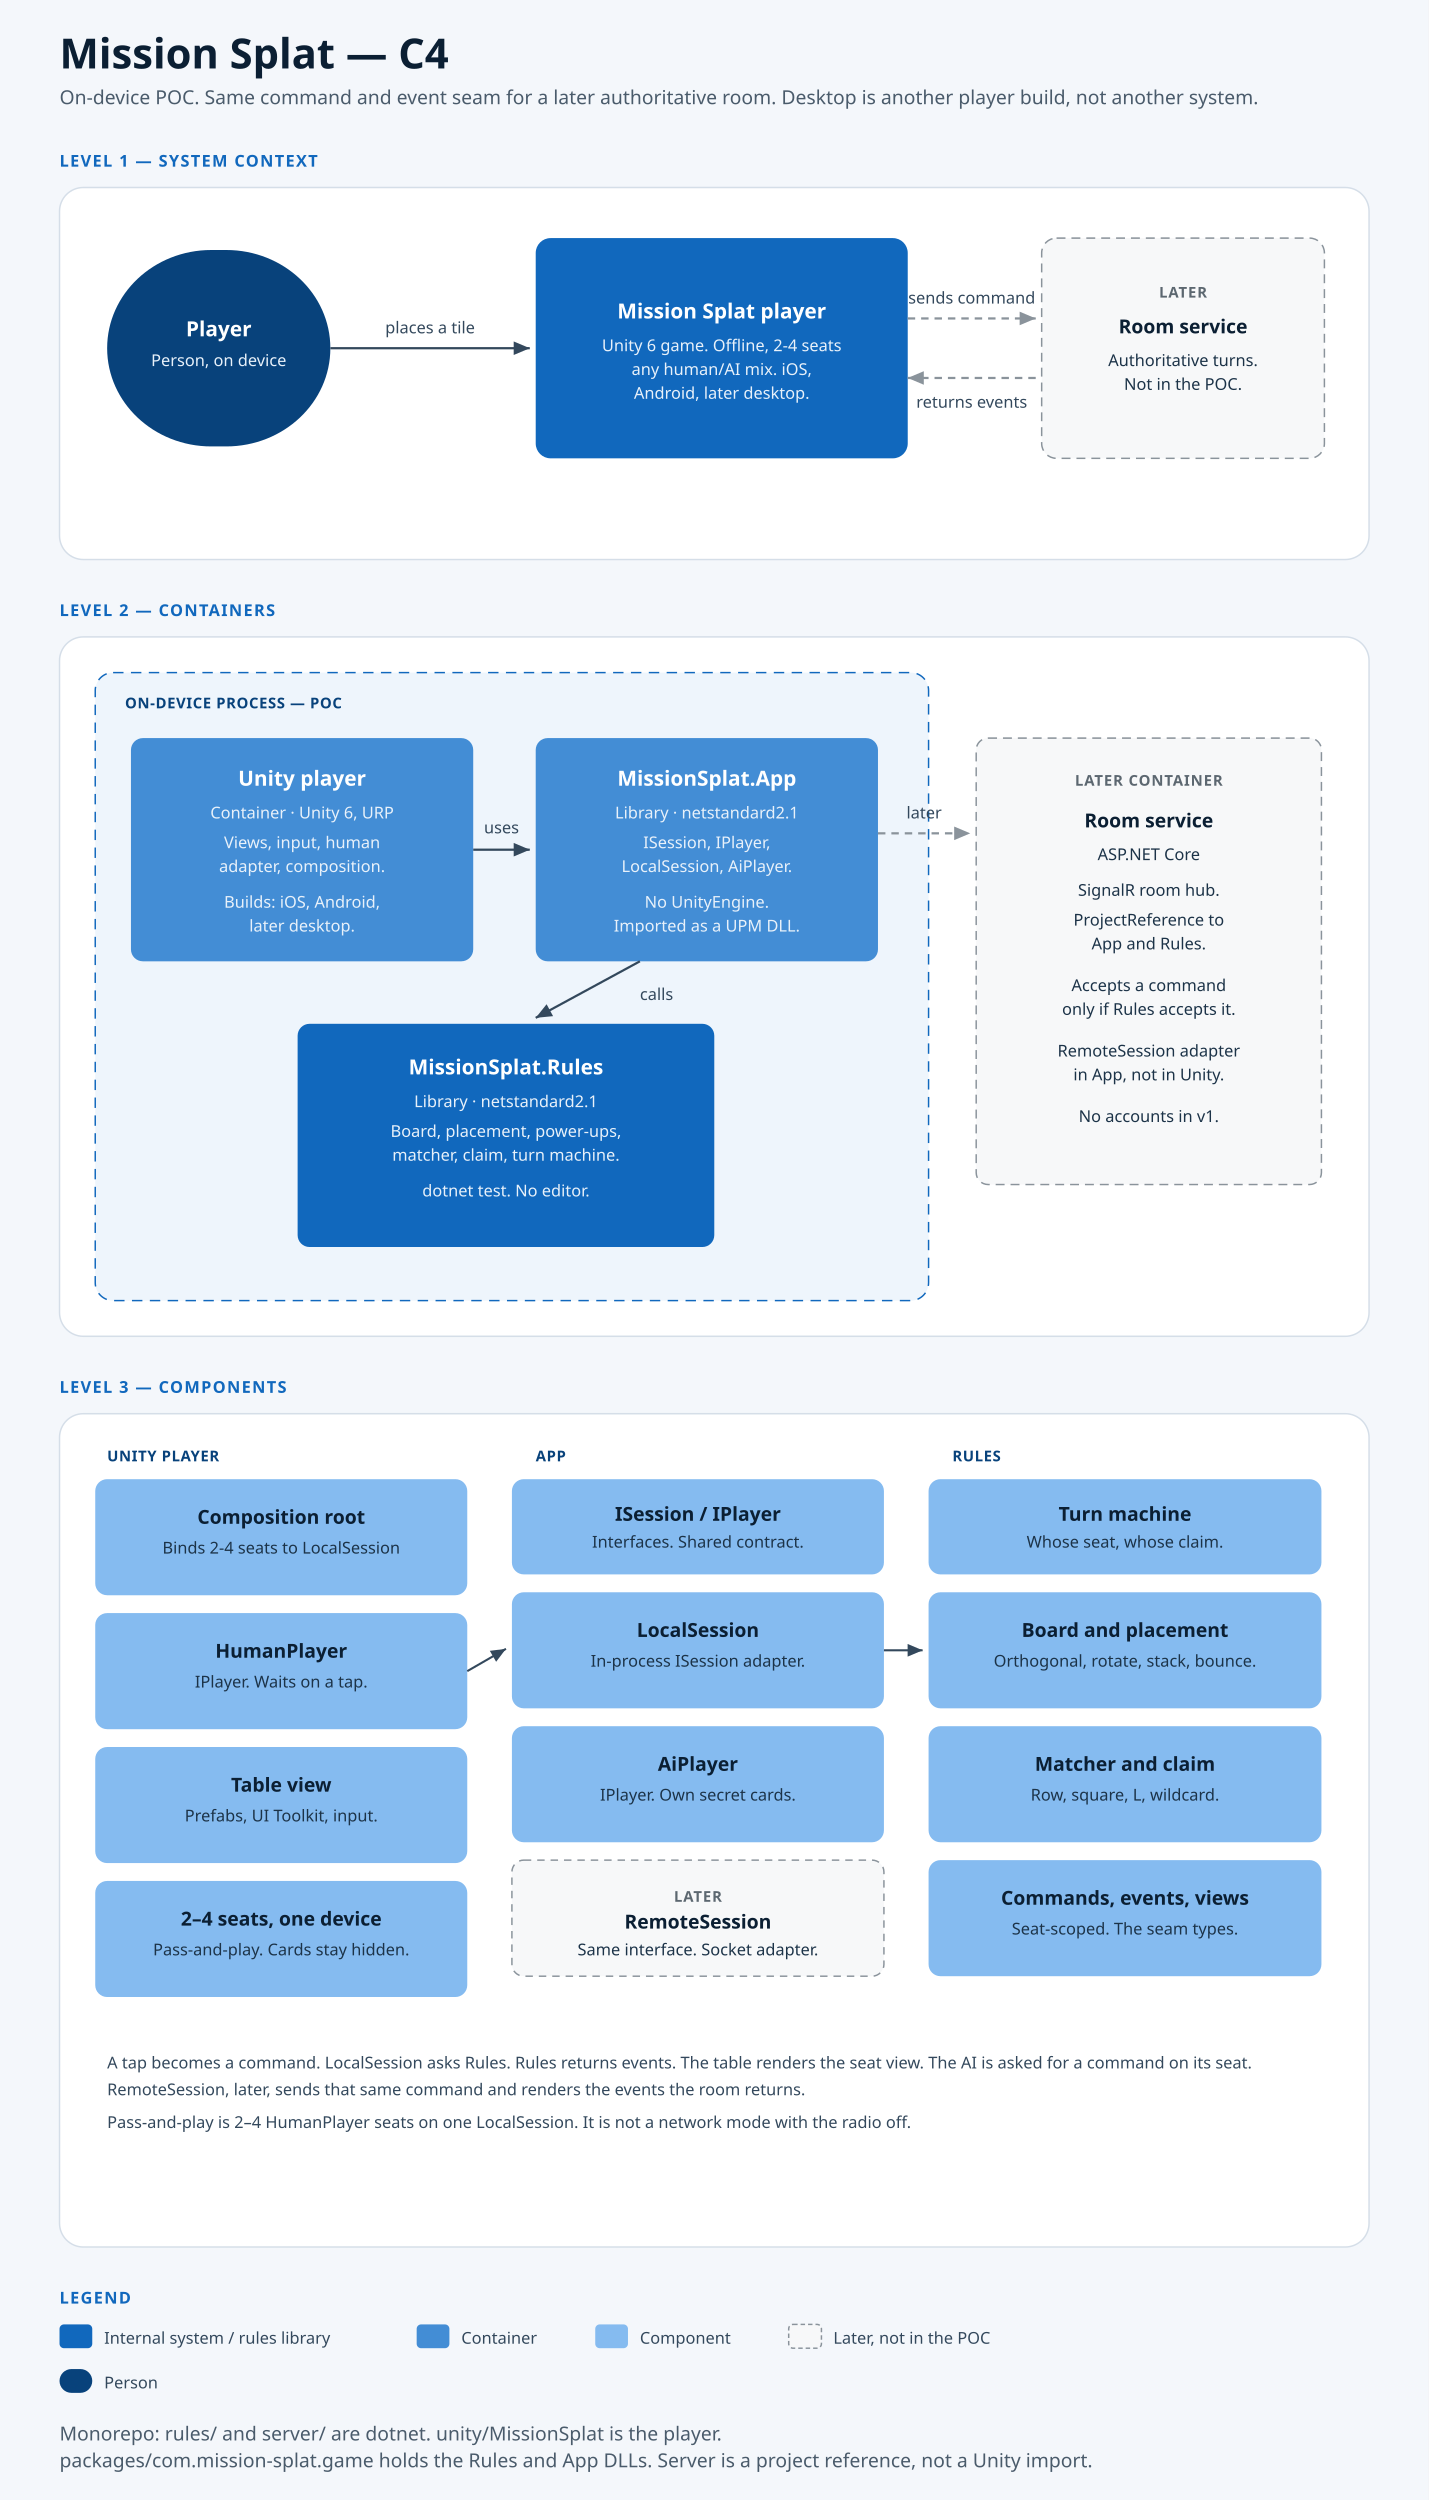
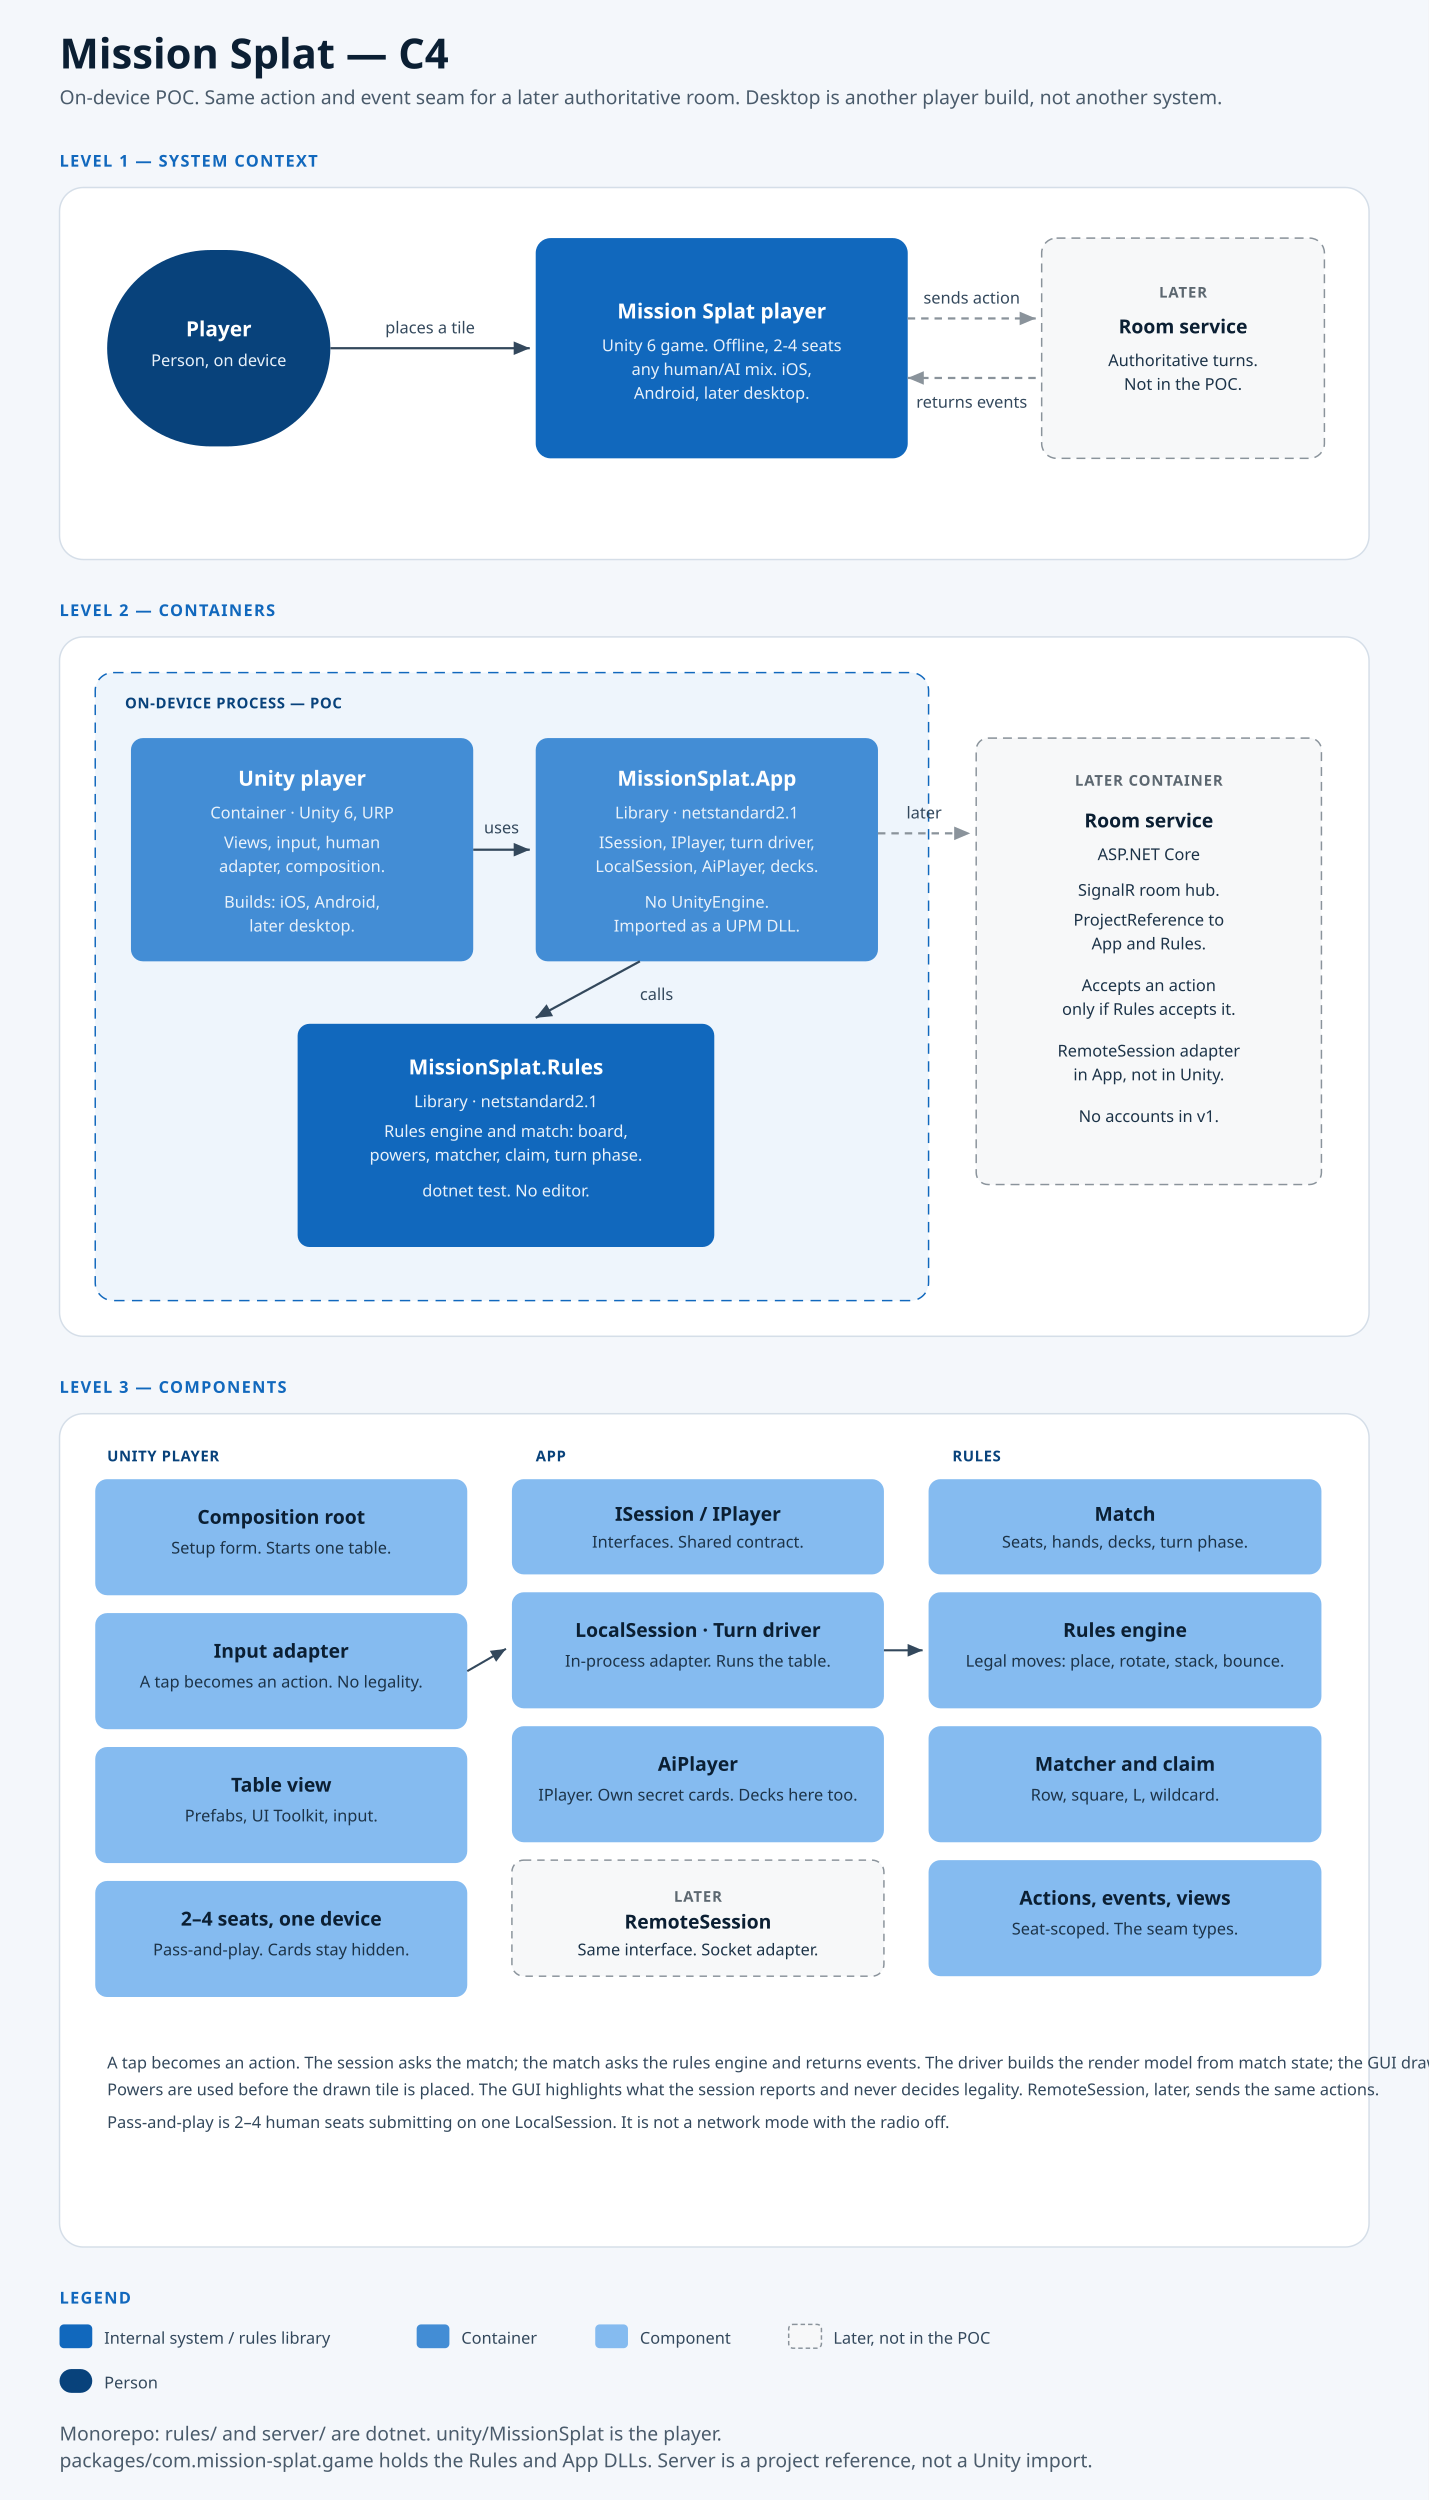
<svg xmlns="http://www.w3.org/2000/svg" viewBox="0 0 960 1680" width="960" height="1680" role="img" aria-labelledby="title desc">
  <defs>
    <style>
      .h1 { font: 700 28px system-ui, Segoe UI, sans-serif; fill: #0b1f33; }
      .h2 { font: 700 16px system-ui, Segoe UI, sans-serif; fill: #0b1f33; }
      .sub { font: 400 13px system-ui, Segoe UI, sans-serif; fill: #4a5b6b; }
      .box-title { font: 700 14px system-ui, Segoe UI, sans-serif; fill: #fff; }
      .box-title-dark { font: 700 13px system-ui, Segoe UI, sans-serif; fill: #0b1f33; }
      .box-body { font: 400 11px system-ui, Segoe UI, sans-serif; fill: #e8f1fa; }
      .box-body-dark { font: 400 11px system-ui, Segoe UI, sans-serif; fill: #1c3348; }
      .tag { font: 700 10px system-ui, Segoe UI, sans-serif; fill: #08427b; letter-spacing: .04em; }
      .rel { font: 400 11px system-ui, Segoe UI, sans-serif; fill: #33485c; }
      .level { font: 700 11px system-ui, Segoe UI, sans-serif; fill: #1168bd; letter-spacing: .08em; }
      .future { font: 700 10px system-ui, Segoe UI, sans-serif; fill: #5c6770; letter-spacing: .06em; }
    </style>
    <marker id="arrow" viewBox="0 0 10 10" refX="9" refY="5" markerWidth="8" markerHeight="8" orient="auto-start-reverse">
      <path d="M 0 1.2 L 9 5 L 0 8.8 z" fill="#33485c" />
    </marker>
    <marker id="arrow-future" viewBox="0 0 10 10" refX="9" refY="5" markerWidth="8" markerHeight="8" orient="auto-start-reverse">
      <path d="M 0 1.2 L 9 5 L 0 8.8 z" fill="#8a939b" />
    </marker>
  </defs>
  <rect width="960" height="1680" fill="#f4f7fb" />
  <text x="40" y="46" class="h1">Mission Splat — C4</text>
-   <text x="40" y="70" class="sub">On-device POC. Same command and event seam for a later authoritative room. Desktop is another player build, not another system.</text>
+   <text x="40" y="70" class="sub">On-device POC. Same action and event seam for a later authoritative room. Desktop is another player build, not another system.</text>
  <text x="40" y="112" class="level">LEVEL 1 — SYSTEM CONTEXT</text>
  <rect x="40" y="126" width="880" height="250" rx="16" fill="#fff" stroke="#d5dee8" />
  <rect x="72" y="168" width="150" height="132" rx="70" fill="#08427b" />
  <text x="147" y="226" text-anchor="middle" class="box-title">Player</text>
  <text x="147" y="246" text-anchor="middle" class="box-body">Person, on device</text>
  <rect x="360" y="160" width="250" height="148" rx="10" fill="#1168bd" />
  <text x="485" y="214" text-anchor="middle" class="box-title">Mission Splat player</text>
  <text x="485" y="236" text-anchor="middle" class="box-body">Unity 6 game. Offline, 2-4 seats</text>
  <text x="485" y="252" text-anchor="middle" class="box-body">any human/AI mix. iOS,</text>
  <text x="485" y="268" text-anchor="middle" class="box-body">Android, later desktop.</text>
  <rect x="700" y="160" width="190" height="148" rx="10" fill="#f7f8f9" stroke="#8a939b" stroke-dasharray="6 4" />
  <text x="795" y="200" text-anchor="middle" class="future">LATER</text>
  <text x="795" y="224" text-anchor="middle" class="box-title-dark">Room service</text>
  <text x="795" y="246" text-anchor="middle" class="box-body-dark">Authoritative turns.</text>
  <text x="795" y="262" text-anchor="middle" class="box-body-dark">Not in the POC.</text>
  <line x1="222" y1="234" x2="356" y2="234" stroke="#33485c" stroke-width="1.5" marker-end="url(#arrow)" />
  <text x="289" y="224" text-anchor="middle" class="rel">places a tile</text>
  <line x1="610" y1="214" x2="696" y2="214" stroke="#8a939b" stroke-width="1.5" stroke-dasharray="5 4" marker-end="url(#arrow-future)" />
-   <text x="653" y="204" text-anchor="middle" class="rel">sends command</text>
+   <text x="653" y="204" text-anchor="middle" class="rel">sends action</text>
  <line x1="696" y1="254" x2="610" y2="254" stroke="#8a939b" stroke-width="1.5" stroke-dasharray="5 4" marker-end="url(#arrow-future)" />
  <text x="653" y="274" text-anchor="middle" class="rel">returns events</text>
  <text x="40" y="414" class="level">LEVEL 2 — CONTAINERS</text>
  <rect x="40" y="428" width="880" height="470" rx="16" fill="#fff" stroke="#d5dee8" />
  <rect x="64" y="452" width="560" height="422" rx="12" fill="#eef5fc" stroke="#1168bd" stroke-dasharray="7 5" />
  <text x="84" y="476" class="tag">ON-DEVICE PROCESS — POC</text>
  <rect x="88" y="496" width="230" height="150" rx="8" fill="#438dd5" />
  <text x="203" y="528" text-anchor="middle" class="box-title">Unity player</text>
  <text x="203" y="550" text-anchor="middle" class="box-body">Container · Unity 6, URP</text>
  <text x="203" y="570" text-anchor="middle" class="box-body">Views, input, human</text>
  <text x="203" y="586" text-anchor="middle" class="box-body">adapter, composition.</text>
  <text x="203" y="610" text-anchor="middle" class="box-body">Builds: iOS, Android,</text>
  <text x="203" y="626" text-anchor="middle" class="box-body">later desktop.</text>
  <rect x="360" y="496" width="230" height="150" rx="8" fill="#438dd5" />
  <text x="475" y="528" text-anchor="middle" class="box-title">MissionSplat.App</text>
  <text x="475" y="550" text-anchor="middle" class="box-body">Library · netstandard2.1</text>
-   <text x="475" y="570" text-anchor="middle" class="box-body">ISession, IPlayer,</text>
-   <text x="475" y="586" text-anchor="middle" class="box-body">LocalSession, AiPlayer.</text>
+   <text x="475" y="570" text-anchor="middle" class="box-body">ISession, IPlayer, turn driver,</text>
+   <text x="475" y="586" text-anchor="middle" class="box-body">LocalSession, AiPlayer, decks.</text>
  <text x="475" y="610" text-anchor="middle" class="box-body">No UnityEngine.</text>
  <text x="475" y="626" text-anchor="middle" class="box-body">Imported as a UPM DLL.</text>
  <rect x="200" y="688" width="280" height="150" rx="8" fill="#1168bd" />
  <text x="340" y="722" text-anchor="middle" class="box-title">MissionSplat.Rules</text>
  <text x="340" y="744" text-anchor="middle" class="box-body">Library · netstandard2.1</text>
-   <text x="340" y="764" text-anchor="middle" class="box-body">Board, placement, power-ups,</text>
-   <text x="340" y="780" text-anchor="middle" class="box-body">matcher, claim, turn machine.</text>
+   <text x="340" y="764" text-anchor="middle" class="box-body">Rules engine and match: board,</text>
+   <text x="340" y="780" text-anchor="middle" class="box-body">powers, matcher, claim, turn phase.</text>
  <text x="340" y="804" text-anchor="middle" class="box-body">dotnet test. No editor.</text>
  <line x1="318" y1="571" x2="356" y2="571" stroke="#33485c" stroke-width="1.5" marker-end="url(#arrow)" />
  <text x="337" y="560" text-anchor="middle" class="rel">uses</text>
  <line x1="430" y1="646" x2="360" y2="684" stroke="#33485c" stroke-width="1.5" marker-end="url(#arrow)" />
  <text x="430" y="672" class="rel">calls</text>
  <rect x="656" y="496" width="232" height="300" rx="8" fill="#f7f8f9" stroke="#8a939b" stroke-dasharray="6 4" />
  <text x="772" y="528" text-anchor="middle" class="future">LATER CONTAINER</text>
  <text x="772" y="556" text-anchor="middle" class="box-title-dark">Room service</text>
  <text x="772" y="578" text-anchor="middle" class="box-body-dark">ASP.NET Core</text>
  <text x="772" y="602" text-anchor="middle" class="box-body-dark">SignalR room hub.</text>
  <text x="772" y="622" text-anchor="middle" class="box-body-dark">ProjectReference to</text>
  <text x="772" y="638" text-anchor="middle" class="box-body-dark">App and Rules.</text>
-   <text x="772" y="666" text-anchor="middle" class="box-body-dark">Accepts a command</text>
+   <text x="772" y="666" text-anchor="middle" class="box-body-dark">Accepts an action</text>
  <text x="772" y="682" text-anchor="middle" class="box-body-dark">only if Rules accepts it.</text>
  <text x="772" y="710" text-anchor="middle" class="box-body-dark">RemoteSession adapter</text>
  <text x="772" y="726" text-anchor="middle" class="box-body-dark">in App, not in Unity.</text>
  <text x="772" y="754" text-anchor="middle" class="box-body-dark">No accounts in v1.</text>
  <line x1="590" y1="560" x2="652" y2="560" stroke="#8a939b" stroke-width="1.5" stroke-dasharray="5 4" marker-end="url(#arrow-future)" />
  <text x="621" y="550" text-anchor="middle" class="rel">later</text>
  <text x="40" y="936" class="level">LEVEL 3 — COMPONENTS</text>
  <rect x="40" y="950" width="880" height="560" rx="16" fill="#fff" stroke="#d5dee8" />
  <text x="72" y="982" class="tag">UNITY PLAYER</text>
  <rect x="64" y="994" width="250" height="78" rx="8" fill="#85bbf0" />
  <text x="189" y="1024" text-anchor="middle" class="box-title-dark">Composition root</text>
-   <text x="189" y="1044" text-anchor="middle" class="box-body-dark">Binds 2-4 seats to LocalSession</text>
+   <text x="189" y="1044" text-anchor="middle" class="box-body-dark">Setup form. Starts one table.</text>
  <rect x="64" y="1084" width="250" height="78" rx="8" fill="#85bbf0" />
-   <text x="189" y="1114" text-anchor="middle" class="box-title-dark">HumanPlayer</text>
-   <text x="189" y="1134" text-anchor="middle" class="box-body-dark">IPlayer. Waits on a tap.</text>
+   <text x="189" y="1114" text-anchor="middle" class="box-title-dark">Input adapter</text>
+   <text x="189" y="1134" text-anchor="middle" class="box-body-dark">A tap becomes an action. No legality.</text>
  <rect x="64" y="1174" width="250" height="78" rx="8" fill="#85bbf0" />
  <text x="189" y="1204" text-anchor="middle" class="box-title-dark">Table view</text>
  <text x="189" y="1224" text-anchor="middle" class="box-body-dark">Prefabs, UI Toolkit, input.</text>
  <rect x="64" y="1264" width="250" height="78" rx="8" fill="#85bbf0" />
  <text x="189" y="1294" text-anchor="middle" class="box-title-dark">2–4 seats, one device</text>
  <text x="189" y="1314" text-anchor="middle" class="box-body-dark">Pass-and-play. Cards stay hidden.</text>
  <text x="360" y="982" class="tag">APP</text>
  <rect x="344" y="994" width="250" height="64" rx="8" fill="#85bbf0" />
  <text x="469" y="1022" text-anchor="middle" class="box-title-dark">ISession / IPlayer</text>
  <text x="469" y="1040" text-anchor="middle" class="box-body-dark">Interfaces. Shared contract.</text>
  <rect x="344" y="1070" width="250" height="78" rx="8" fill="#85bbf0" />
-   <text x="469" y="1100" text-anchor="middle" class="box-title-dark">LocalSession</text>
-   <text x="469" y="1120" text-anchor="middle" class="box-body-dark">In-process ISession adapter.</text>
+   <text x="469" y="1100" text-anchor="middle" class="box-title-dark">LocalSession · Turn driver</text>
+   <text x="469" y="1120" text-anchor="middle" class="box-body-dark">In-process adapter. Runs the table.</text>
  <rect x="344" y="1160" width="250" height="78" rx="8" fill="#85bbf0" />
  <text x="469" y="1190" text-anchor="middle" class="box-title-dark">AiPlayer</text>
-   <text x="469" y="1210" text-anchor="middle" class="box-body-dark">IPlayer. Own secret cards.</text>
+   <text x="469" y="1210" text-anchor="middle" class="box-body-dark">IPlayer. Own secret cards. Decks here too.</text>
  <rect x="344" y="1250" width="250" height="78" rx="8" fill="#f7f8f9" stroke="#8a939b" stroke-dasharray="5 4" />
  <text x="469" y="1278" text-anchor="middle" class="future">LATER</text>
  <text x="469" y="1296" text-anchor="middle" class="box-title-dark">RemoteSession</text>
  <text x="469" y="1314" text-anchor="middle" class="box-body-dark">Same interface. Socket adapter.</text>
  <text x="640" y="982" class="tag">RULES</text>
  <rect x="624" y="994" width="264" height="64" rx="8" fill="#85bbf0" />
-   <text x="756" y="1022" text-anchor="middle" class="box-title-dark">Turn machine</text>
-   <text x="756" y="1040" text-anchor="middle" class="box-body-dark">Whose seat, whose claim.</text>
+   <text x="756" y="1022" text-anchor="middle" class="box-title-dark">Match</text>
+   <text x="756" y="1040" text-anchor="middle" class="box-body-dark">Seats, hands, decks, turn phase.</text>
  <rect x="624" y="1070" width="264" height="78" rx="8" fill="#85bbf0" />
-   <text x="756" y="1100" text-anchor="middle" class="box-title-dark">Board and placement</text>
-   <text x="756" y="1120" text-anchor="middle" class="box-body-dark">Orthogonal, rotate, stack, bounce.</text>
+   <text x="756" y="1100" text-anchor="middle" class="box-title-dark">Rules engine</text>
+   <text x="756" y="1120" text-anchor="middle" class="box-body-dark">Legal moves: place, rotate, stack, bounce.</text>
  <rect x="624" y="1160" width="264" height="78" rx="8" fill="#85bbf0" />
  <text x="756" y="1190" text-anchor="middle" class="box-title-dark">Matcher and claim</text>
  <text x="756" y="1210" text-anchor="middle" class="box-body-dark">Row, square, L, wildcard.</text>
  <rect x="624" y="1250" width="264" height="78" rx="8" fill="#85bbf0" />
-   <text x="756" y="1280" text-anchor="middle" class="box-title-dark">Commands, events, views</text>
+   <text x="756" y="1280" text-anchor="middle" class="box-title-dark">Actions, events, views</text>
  <text x="756" y="1300" text-anchor="middle" class="box-body-dark">Seat-scoped. The seam types.</text>
  <line x1="314" y1="1123" x2="340" y2="1108" stroke="#33485c" stroke-width="1.4" marker-end="url(#arrow)" />
  <line x1="594" y1="1109" x2="620" y2="1109" stroke="#33485c" stroke-width="1.4" marker-end="url(#arrow)" />
-   <text x="72" y="1390" class="rel">A tap becomes a command. LocalSession asks Rules. Rules returns events. The table renders the seat view. The AI is asked for a command on its seat.</text>
-   <text x="72" y="1408" class="rel">RemoteSession, later, sends that same command and renders the events the room returns.</text>
-   <text x="72" y="1430" class="rel">Pass-and-play is 2–4 HumanPlayer seats on one LocalSession. It is not a network mode with the radio off.</text>
+   <text x="72" y="1390" class="rel">A tap becomes an action. The session asks the match; the match asks the rules engine and returns events. The driver builds the render model from match state; the GUI draws it.</text>
+   <text x="72" y="1408" class="rel">Powers are used before the drawn tile is placed. The GUI highlights what the session reports and never decides legality. RemoteSession, later, sends the same actions.</text>
+   <text x="72" y="1430" class="rel">Pass-and-play is 2–4 human seats submitting on one LocalSession. It is not a network mode with the radio off.</text>
  <text x="40" y="1548" class="level">LEGEND</text>
  <rect x="40" y="1562" width="22" height="16" rx="3" fill="#1168bd" />
  <text x="70" y="1575" class="rel">Internal system / rules library</text>
  <rect x="280" y="1562" width="22" height="16" rx="3" fill="#438dd5" />
  <text x="310" y="1575" class="rel">Container</text>
  <rect x="400" y="1562" width="22" height="16" rx="3" fill="#85bbf0" />
  <text x="430" y="1575" class="rel">Component</text>
  <rect x="530" y="1562" width="22" height="16" rx="3" fill="#f7f8f9" stroke="#8a939b" stroke-dasharray="3 2" />
  <text x="560" y="1575" class="rel">Later, not in the POC</text>
  <rect x="40" y="1592" width="22" height="16" rx="8" fill="#08427b" />
  <text x="70" y="1605" class="rel">Person</text>
  <text x="40" y="1640" class="sub">Monorepo: rules/ and server/ are dotnet. unity/MissionSplat is the player.</text>
  <text x="40" y="1658" class="sub">packages/com.mission-splat.game holds the Rules and App DLLs. Server is a project reference, not a Unity import.</text>
</svg>
